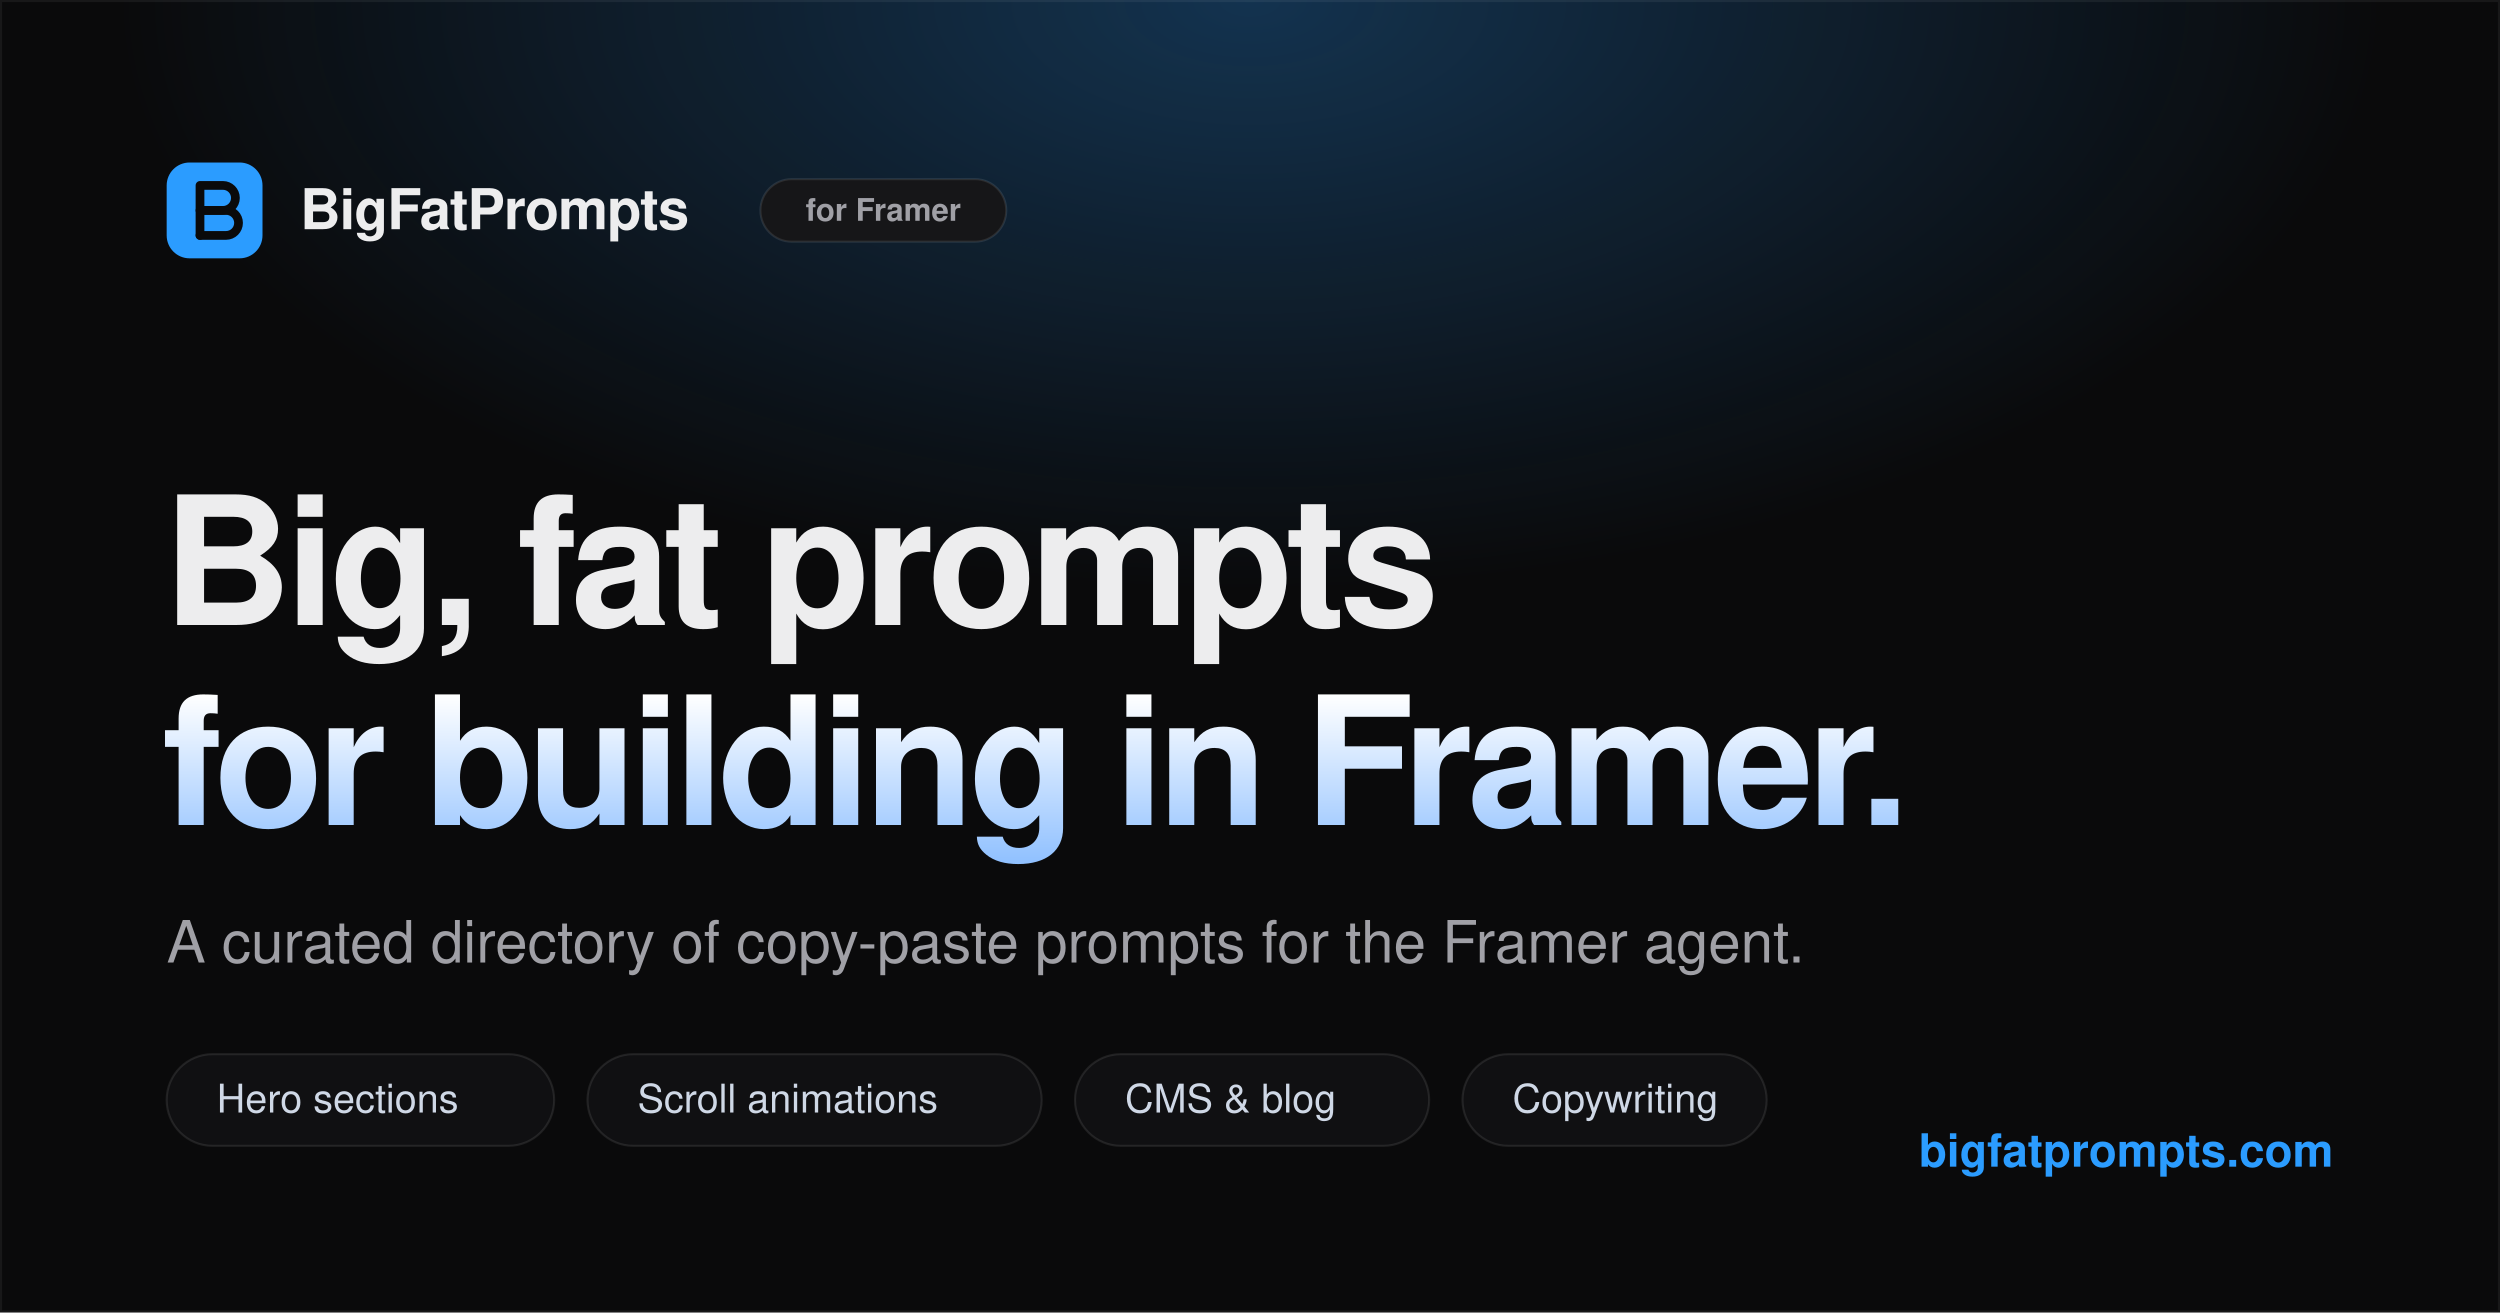
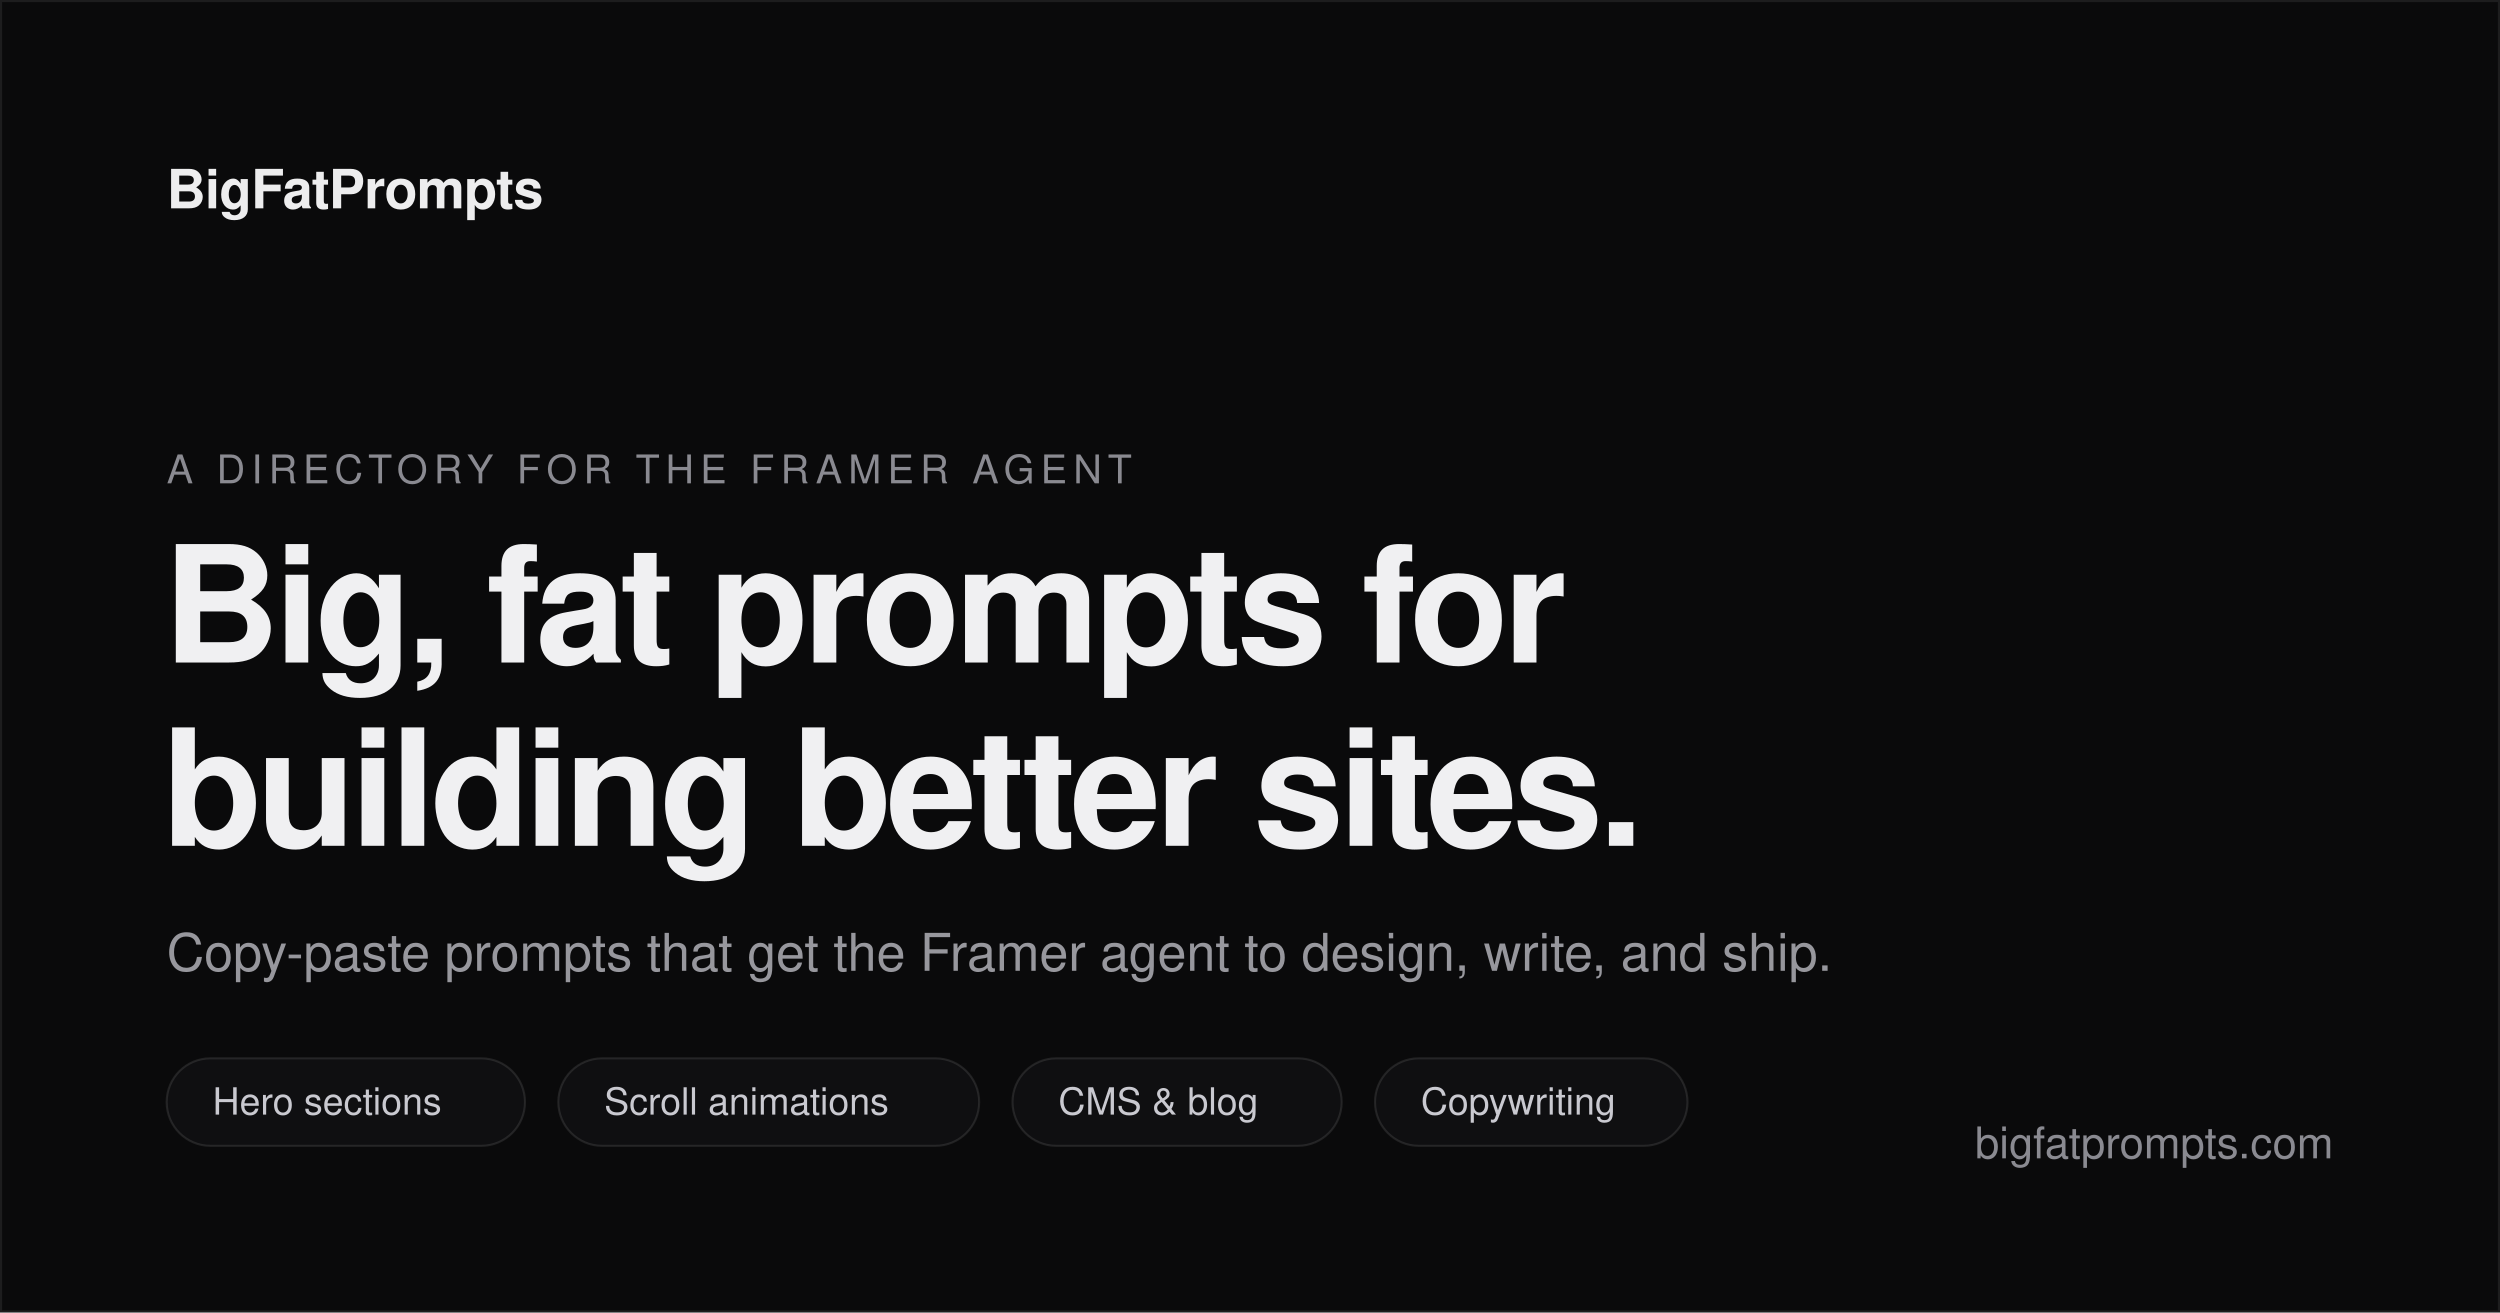
<svg xmlns="http://www.w3.org/2000/svg" width="1200" height="630" viewBox="0 0 1200 630" fill="none">
-   <defs>
-     <radialGradient id="glow" cx="50%" cy="0%" r="75%">
-       <stop offset="0%" stop-color="#2b9cff" stop-opacity="0.28" />
-       <stop offset="60%" stop-color="#2b9cff" stop-opacity="0" />
-     </radialGradient>
-     <linearGradient id="accentText" x1="0" y1="0" x2="0" y2="1">
-       <stop offset="0%" stop-color="#ffffff" />
-       <stop offset="120%" stop-color="#8fc0ff" />
-     </linearGradient>
-   </defs>
  <rect width="1200" height="630" fill="#0a0a0b" />
-   <rect width="1200" height="630" fill="url(#glow)" />
-   <rect x="0.5" y="0.5" width="1199" height="629" rx="0" stroke="#ffffff" stroke-opacity="0.06" />
-   <g transform="translate(80, 78)">
-     <rect width="46" height="46" rx="11" fill="#2b9cff" />
-     <path d="M16 35V11h11a6 6 0 0 1 0 12H16" fill="none" stroke="#0a0a0b" stroke-width="4.2" stroke-linecap="round" stroke-linejoin="round" />
-     <path d="M16 23h12.5a6 6 0 0 1 0 12H16" fill="none" stroke="#0a0a0b" stroke-width="4.2" stroke-linecap="round" stroke-linejoin="round" />
-     <text x="64" y="32" font-family="Helvetica, Arial, sans-serif" font-size="27" font-weight="700" fill="#ededee" letter-spacing="-0.5">BigFatPrompts</text>
-     <g transform="translate(285, 8)">
-       <rect width="118" height="30" rx="15" fill="#161618" stroke="#ffffff" stroke-opacity="0.1" />
-       <text x="59" y="20" text-anchor="middle" font-family="Helvetica, Arial, sans-serif" font-size="15" font-weight="600" fill="#a0a0a6">for Framer</text>
+   <rect x="0.5" y="0.5" width="1199" height="629" stroke="#ffffff" stroke-opacity="0.08" />
+   <g transform="translate(80, 76)">
+     <text x="0" y="24" font-family="Helvetica, Arial, sans-serif" font-size="26" font-weight="600" fill="#ededee" letter-spacing="-0.4">BigFatPrompts</text>
+   </g>
+   <text x="80" y="232" font-family="Helvetica, Arial, sans-serif" font-size="19" font-weight="500" fill="#8a8a91" letter-spacing="3">A DIRECTORY FOR THE FRAMER AGENT</text>
+   <text x="78" y="318" font-family="Helvetica, Arial, sans-serif" font-size="78" font-weight="600" fill="#f0f0f2" letter-spacing="-2.5">Big, fat prompts for</text>
+   <text x="78" y="406" font-family="Helvetica, Arial, sans-serif" font-size="78" font-weight="600" fill="#f0f0f2" letter-spacing="-2.5">building better sites.</text>
+   <text x="80" y="466" font-family="Helvetica, Arial, sans-serif" font-size="25" font-weight="400" fill="#97979d">Copy-paste prompts that get the Framer agent to design, write, and ship.</text>
+   <g transform="translate(80, 508)" font-family="Helvetica, Arial, sans-serif" font-size="18" font-weight="400">
+     <g>
+       <rect width="172" height="42" rx="21" fill="#0f0f11" stroke="#ffffff" stroke-opacity="0.10" />
+       <text x="22" y="27" fill="#c9c9d0">Hero sections</text>
+     </g>
+     <g transform="translate(188,0)">
+       <rect width="202" height="42" rx="21" fill="#0f0f11" stroke="#ffffff" stroke-opacity="0.10" />
+       <text x="22" y="27" fill="#c9c9d0">Scroll animations</text>
+     </g>
+     <g transform="translate(406,0)">
+       <rect width="158" height="42" rx="21" fill="#0f0f11" stroke="#ffffff" stroke-opacity="0.10" />
+       <text x="22" y="27" fill="#c9c9d0">CMS &amp; blog</text>
+     </g>
+     <g transform="translate(580,0)">
+       <rect width="150" height="42" rx="21" fill="#0f0f11" stroke="#ffffff" stroke-opacity="0.10" />
+       <text x="22" y="27" fill="#c9c9d0">Copywriting</text>
    </g>
  </g>
-   <text x="78" y="300" font-family="Helvetica, Arial, sans-serif" font-size="86" font-weight="800" fill="#ededee" letter-spacing="-3">Big, fat prompts</text>
-   <text x="78" y="396" font-family="Helvetica, Arial, sans-serif" font-size="86" font-weight="800" fill="url(#accentText)" letter-spacing="-3">for building in Framer.</text>
-   <text x="80" y="462" font-family="Helvetica, Arial, sans-serif" font-size="28" font-weight="400" fill="#a0a0a6">A curated directory of copy-paste prompts for the Framer agent.</text>
-   <g transform="translate(80, 506)" font-family="Helvetica, Arial, sans-serif" font-size="19" font-weight="500">
-     <g>
-       <rect width="186" height="44" rx="22" fill="#101012" stroke="#ffffff" stroke-opacity="0.09" />
-       <text x="24" y="28" fill="#cfd8e6">Hero sections</text>
-     </g>
-     <g transform="translate(202,0)">
-       <rect width="218" height="44" rx="22" fill="#101012" stroke="#ffffff" stroke-opacity="0.09" />
-       <text x="24" y="28" fill="#cfd8e6">Scroll animations</text>
-     </g>
-     <g transform="translate(436,0)">
-       <rect width="170" height="44" rx="22" fill="#101012" stroke="#ffffff" stroke-opacity="0.09" />
-       <text x="24" y="28" fill="#cfd8e6">CMS &amp; blog</text>
-     </g>
-     <g transform="translate(622,0)">
-       <rect width="146" height="44" rx="22" fill="#101012" stroke="#ffffff" stroke-opacity="0.09" />
-       <text x="24" y="28" fill="#cfd8e6">Copywriting</text>
-     </g>
-   </g>
-   <text x="1120" y="560" text-anchor="end" font-family="Helvetica, Arial, sans-serif" font-size="22" font-weight="600" fill="#2b9cff">bigfatprompts.com</text>
+   <text x="1120" y="556" text-anchor="end" font-family="Helvetica, Arial, sans-serif" font-size="21" font-weight="500" fill="#8a8a91">bigfatprompts.com</text>
</svg>
